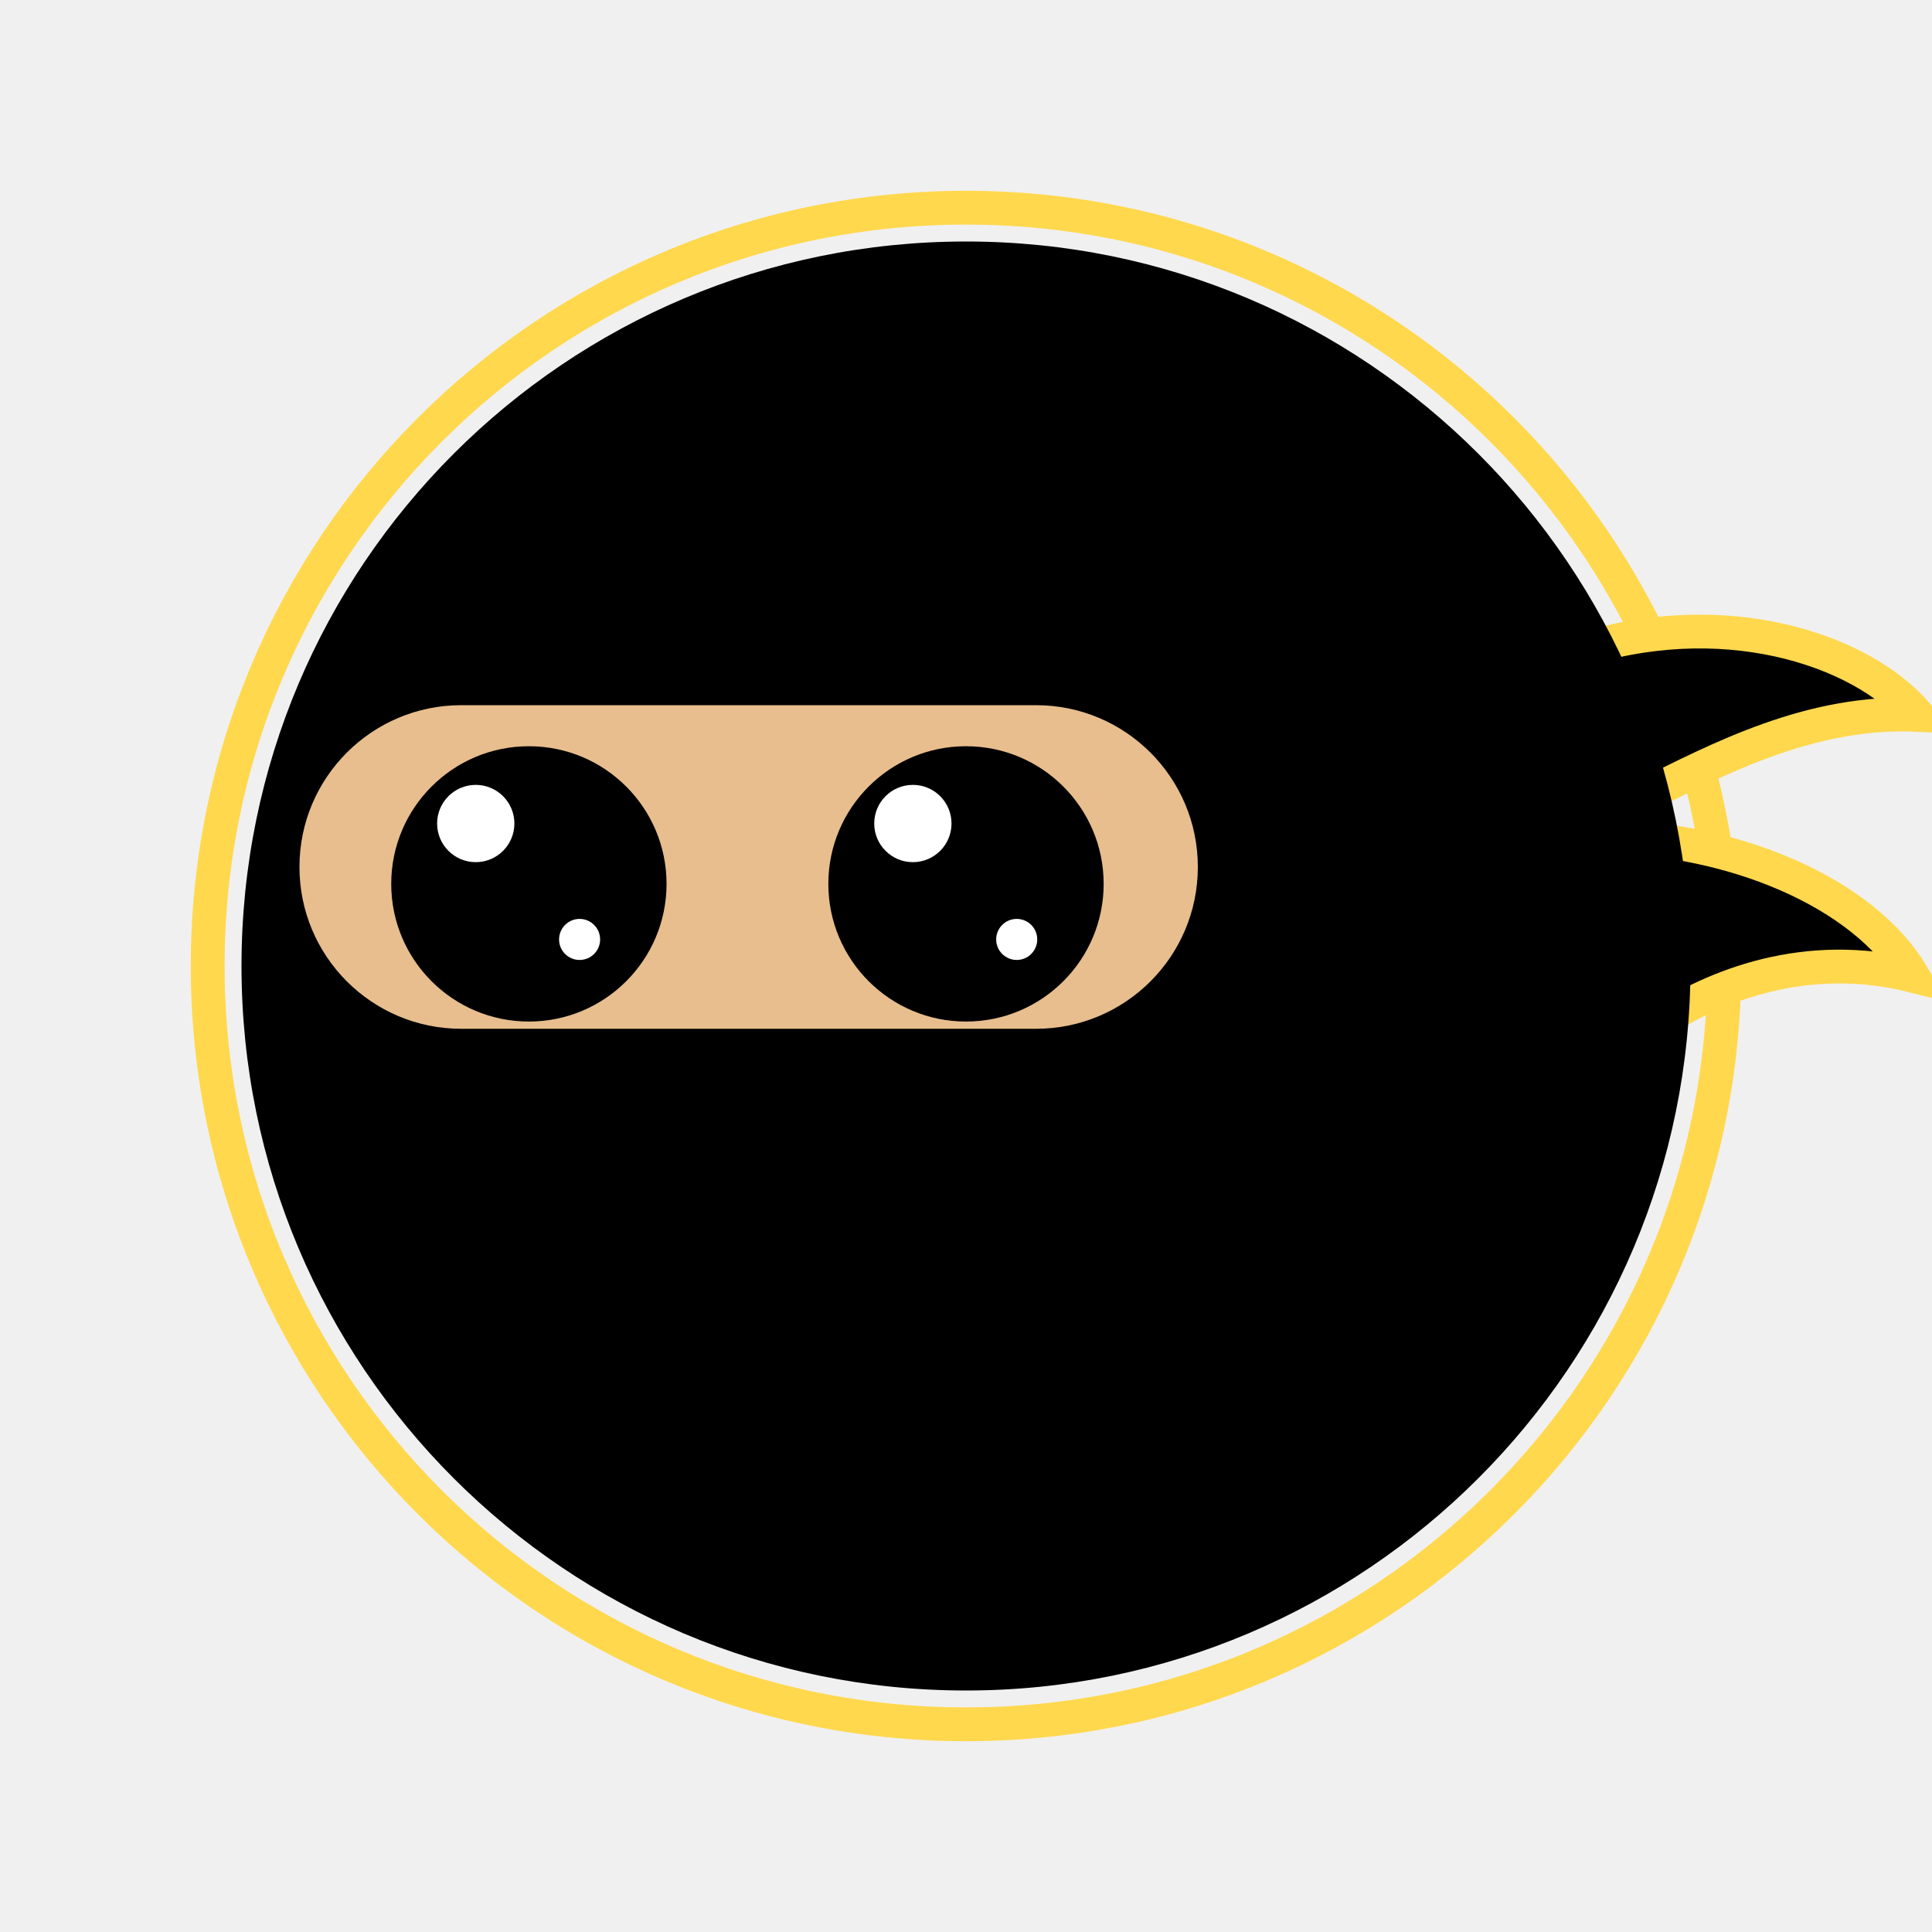
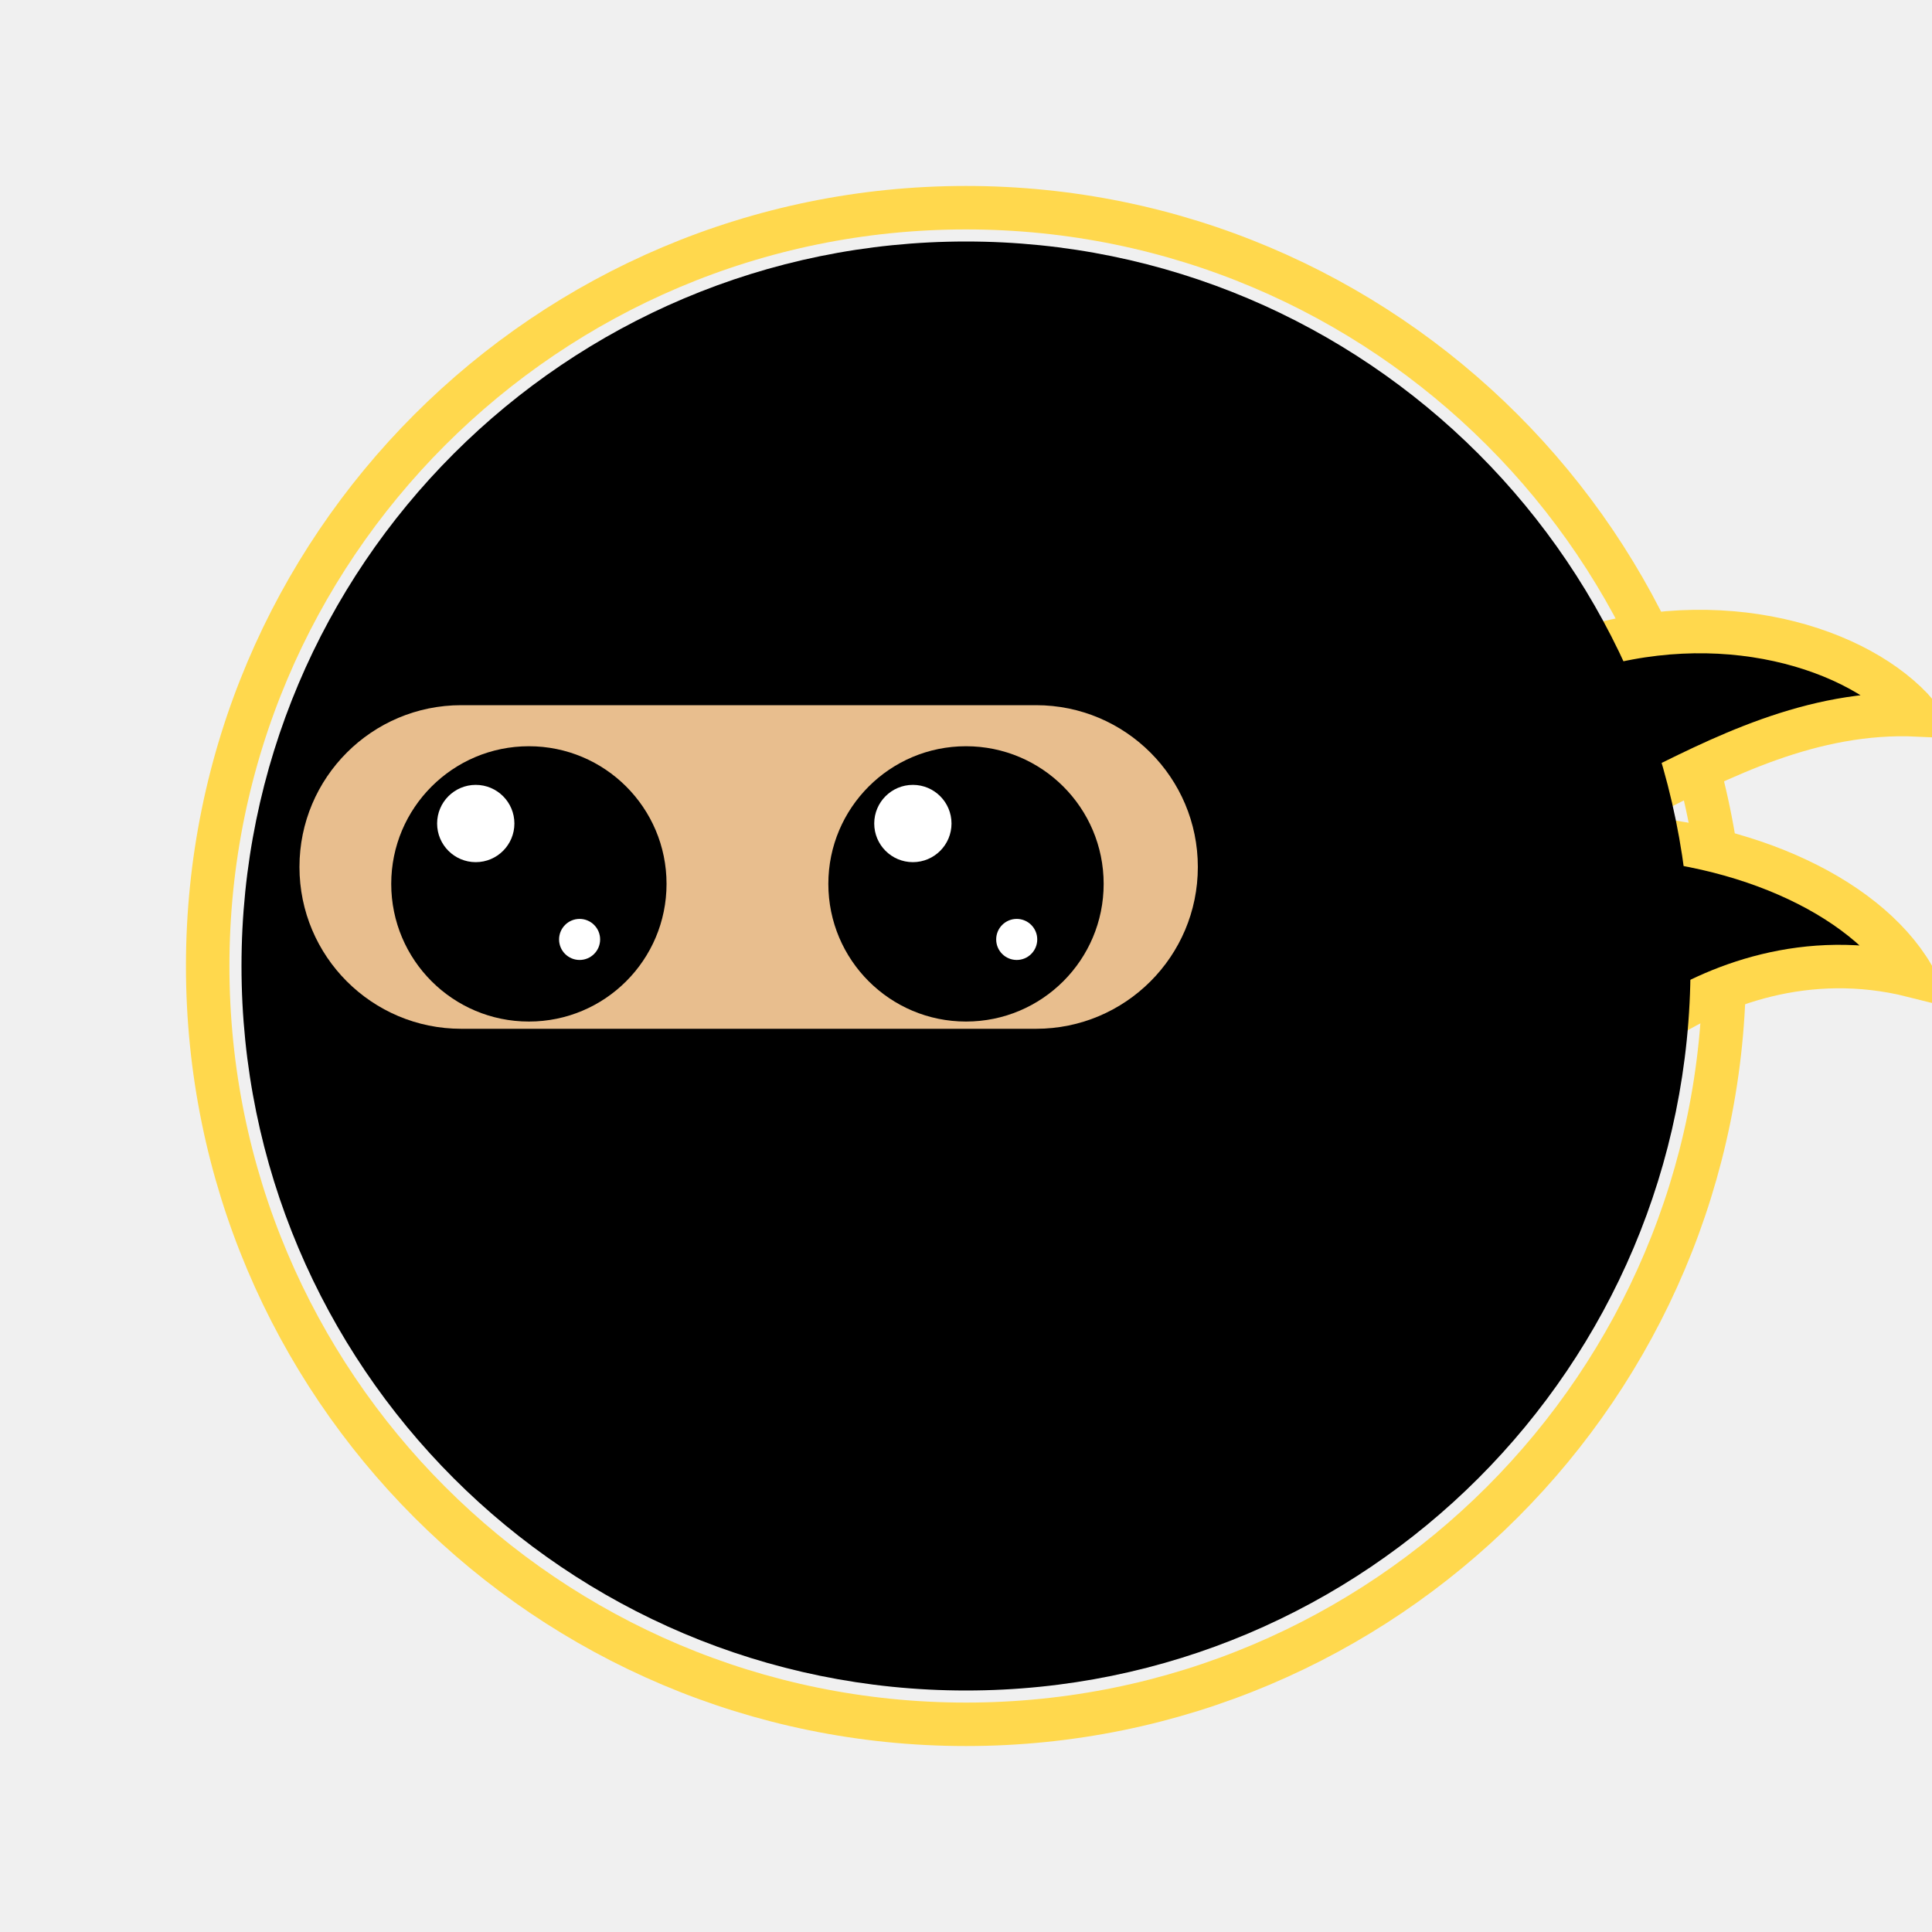
<svg xmlns="http://www.w3.org/2000/svg" viewBox="0 0 800 800" role="img" aria-label="LocalNinja logo">
  <style>
    .eye {
      transform-box: fill-box;
      transform-origin: center;
      animation: blink 4.6s ease-in-out infinite;
    }
    .eyes {
      animation: glance 9s ease-in-out infinite;
    }
    @keyframes blink {
      0%, 88%, 96%, 100% { transform: scaleY(1); }
      92%                { transform: scaleY(0.08); }
    }
    @keyframes glance {
      0%, 30%, 72%, 100% { transform: translateX(0); }
      36%, 48%           { transform: translateX(-14px); }
      54%, 66%           { transform: translateX(14px); }
    }
    @media (prefers-reduced-motion: reduce) {
      .eye, .eyes { animation: none; }
    }
  </style>
  <g>
-     <circle cx="400" cy="400" r="314" fill="none" stroke="#FFD84D" stroke-width="14" />
+     <circle cx="400" cy="400" r="314" fill="none" stroke="#FFD84D" stroke-width="18" />
    <g transform="translate(12 -20)">
      <g>
-         <path d="M640 290 C700 270 758 288 782 316 C738 314 700 334 668 350 C656 328 648 308 640 290 Z" fill="#000" stroke="#FFD84D" stroke-width="14" />
-         <path d="M646 366 C706 366 760 390 780 424 C736 413 698 428 674 444 C662 418 652 390 646 366 Z" fill="#000" stroke="#FFD84D" stroke-width="14" />
+         <path d="M640 290 C700 270 758 288 782 316 C738 314 700 334 668 350 C656 328 648 308 640 290 Z" fill="#000" stroke="#FFD84D" stroke-width="18" />
+         <path d="M646 366 C706 366 760 390 780 424 C736 413 698 428 674 444 C662 418 652 390 646 366 Z" fill="#000" stroke="#FFD84D" stroke-width="18" />
      </g>
      <circle cx="388" cy="420" r="300" fill="#000" />
      <rect x="112" y="312" width="372" height="134" rx="67" fill="#E8BE8E" />
      <g class="eyes">
        <g class="eye">
          <circle cx="207" cy="386" r="57" fill="#000" />
          <circle cx="185" cy="361" r="16" fill="#fff" />
          <circle cx="228" cy="409" r="8.5" fill="#fff" />
        </g>
        <g class="eye">
          <circle cx="388" cy="386" r="57" fill="#000" />
          <circle cx="366" cy="361" r="16" fill="#fff" />
          <circle cx="409" cy="409" r="8.5" fill="#fff" />
        </g>
      </g>
    </g>
  </g>
</svg>
